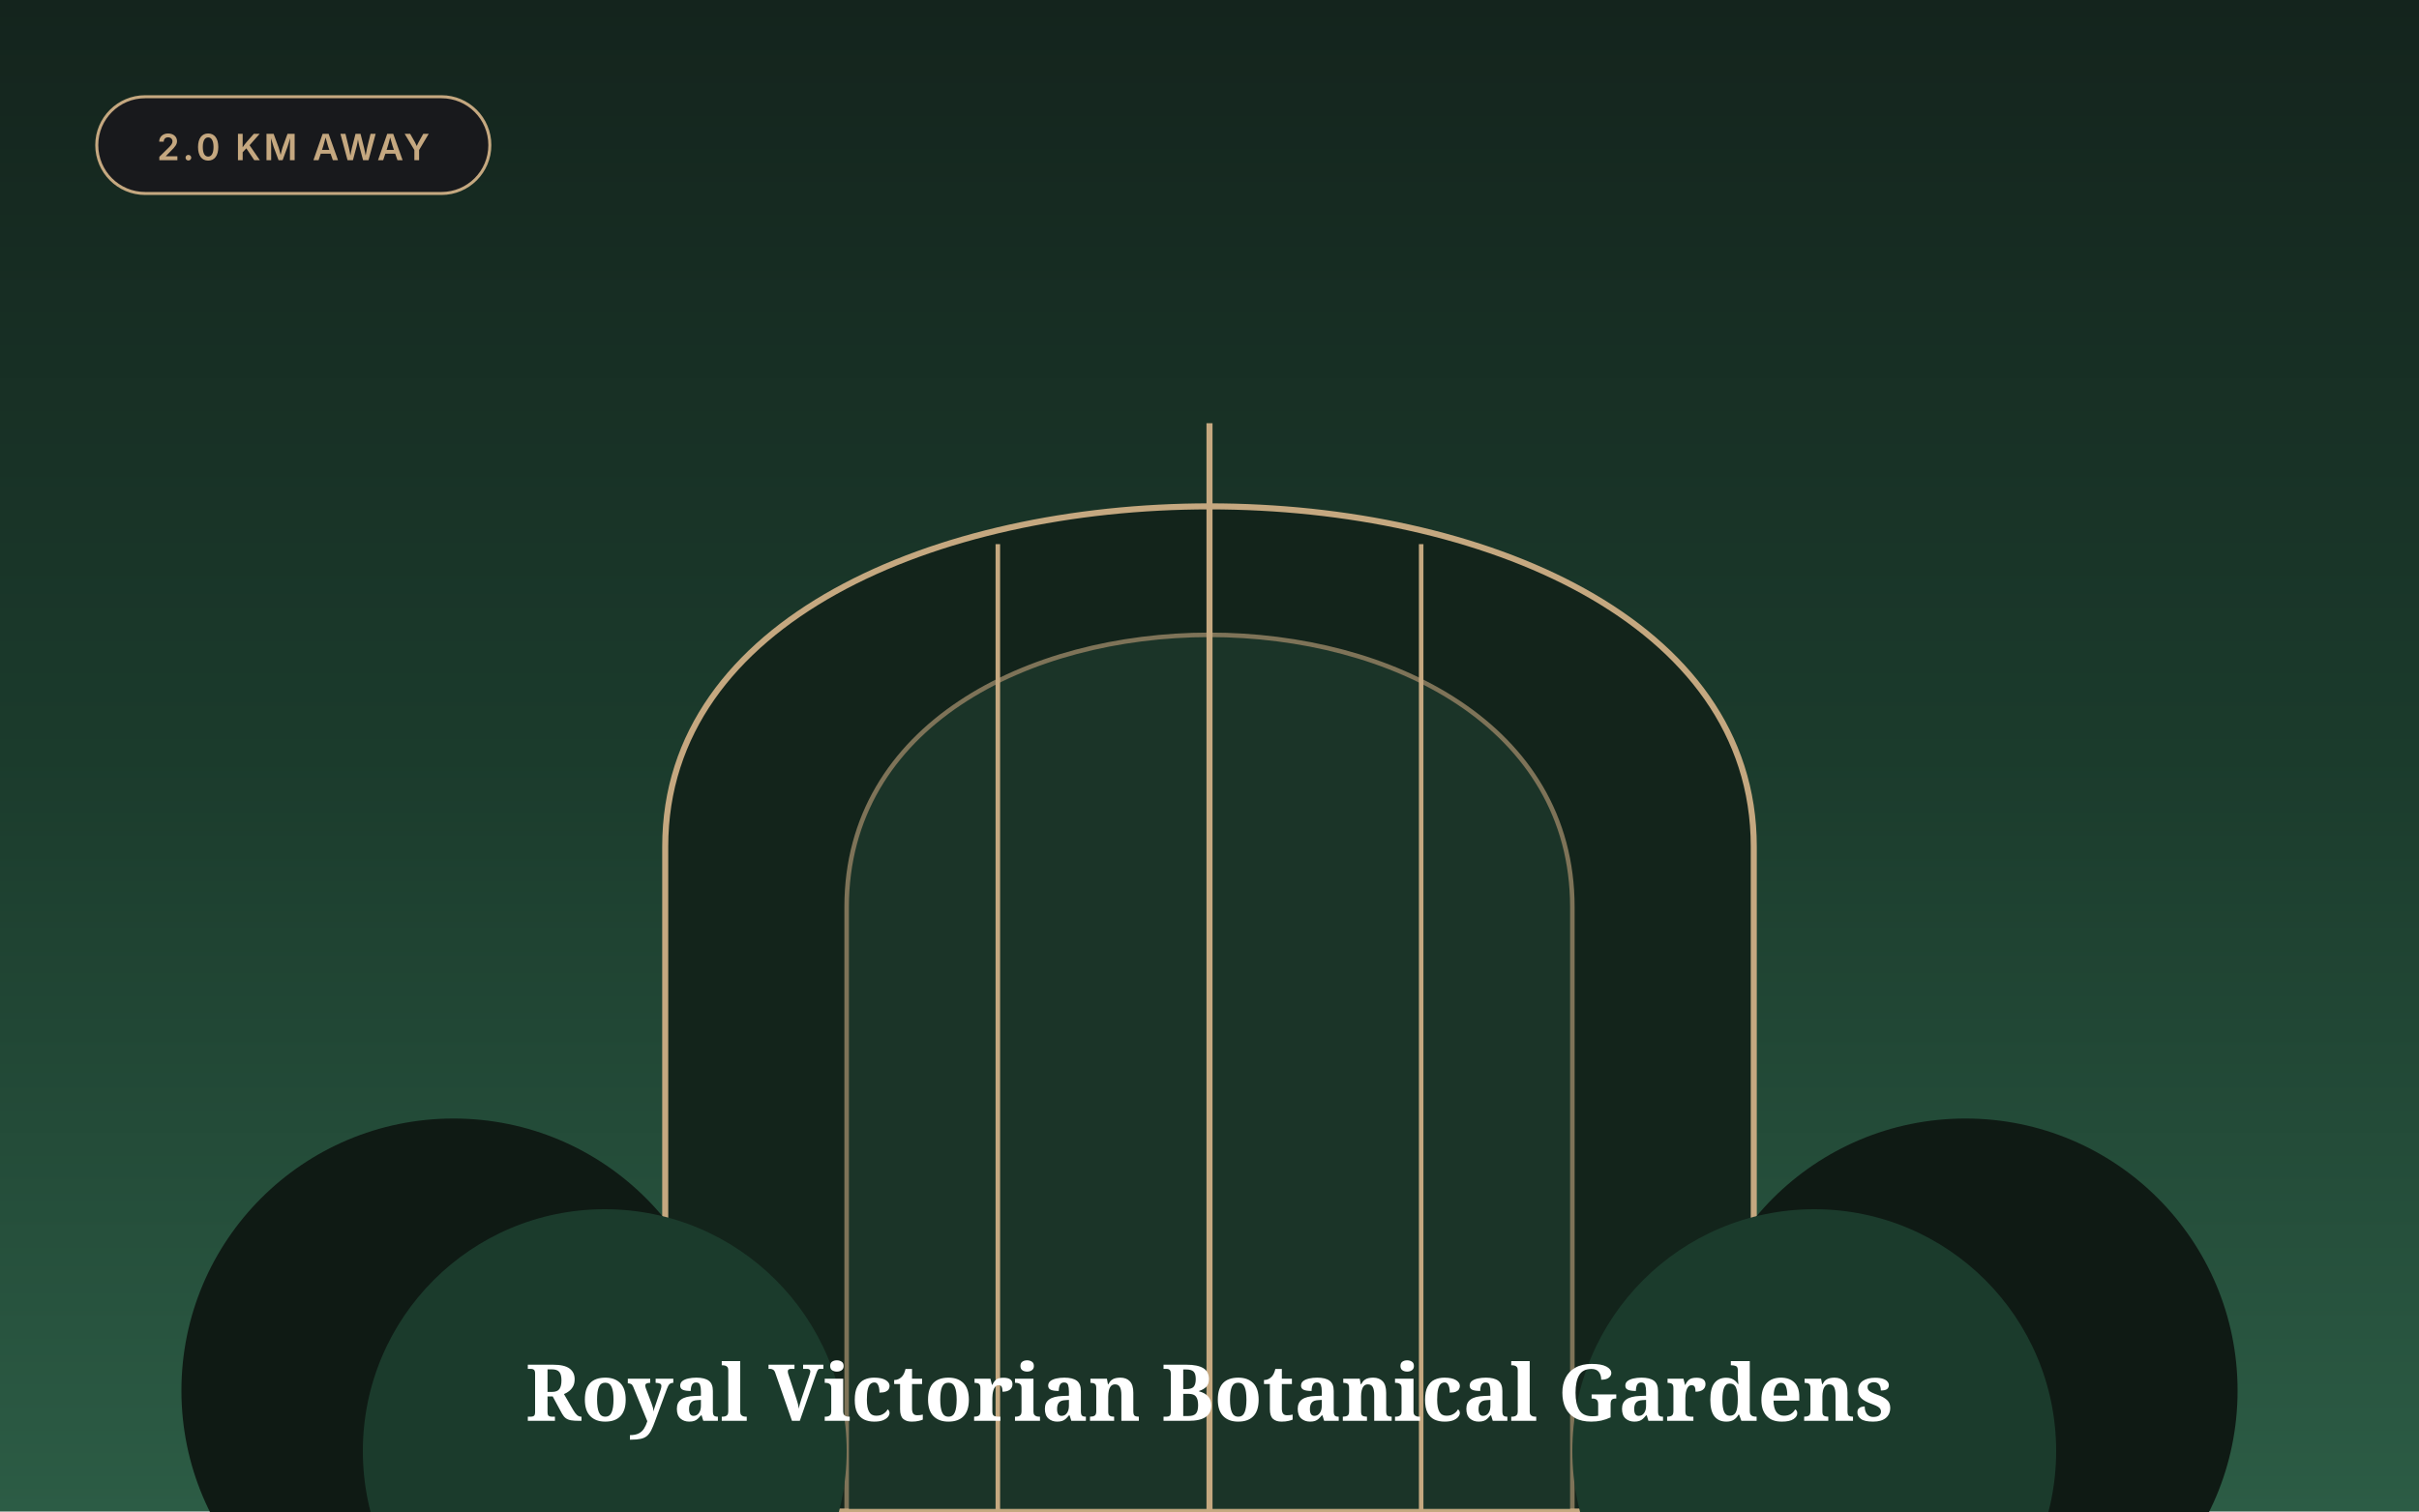
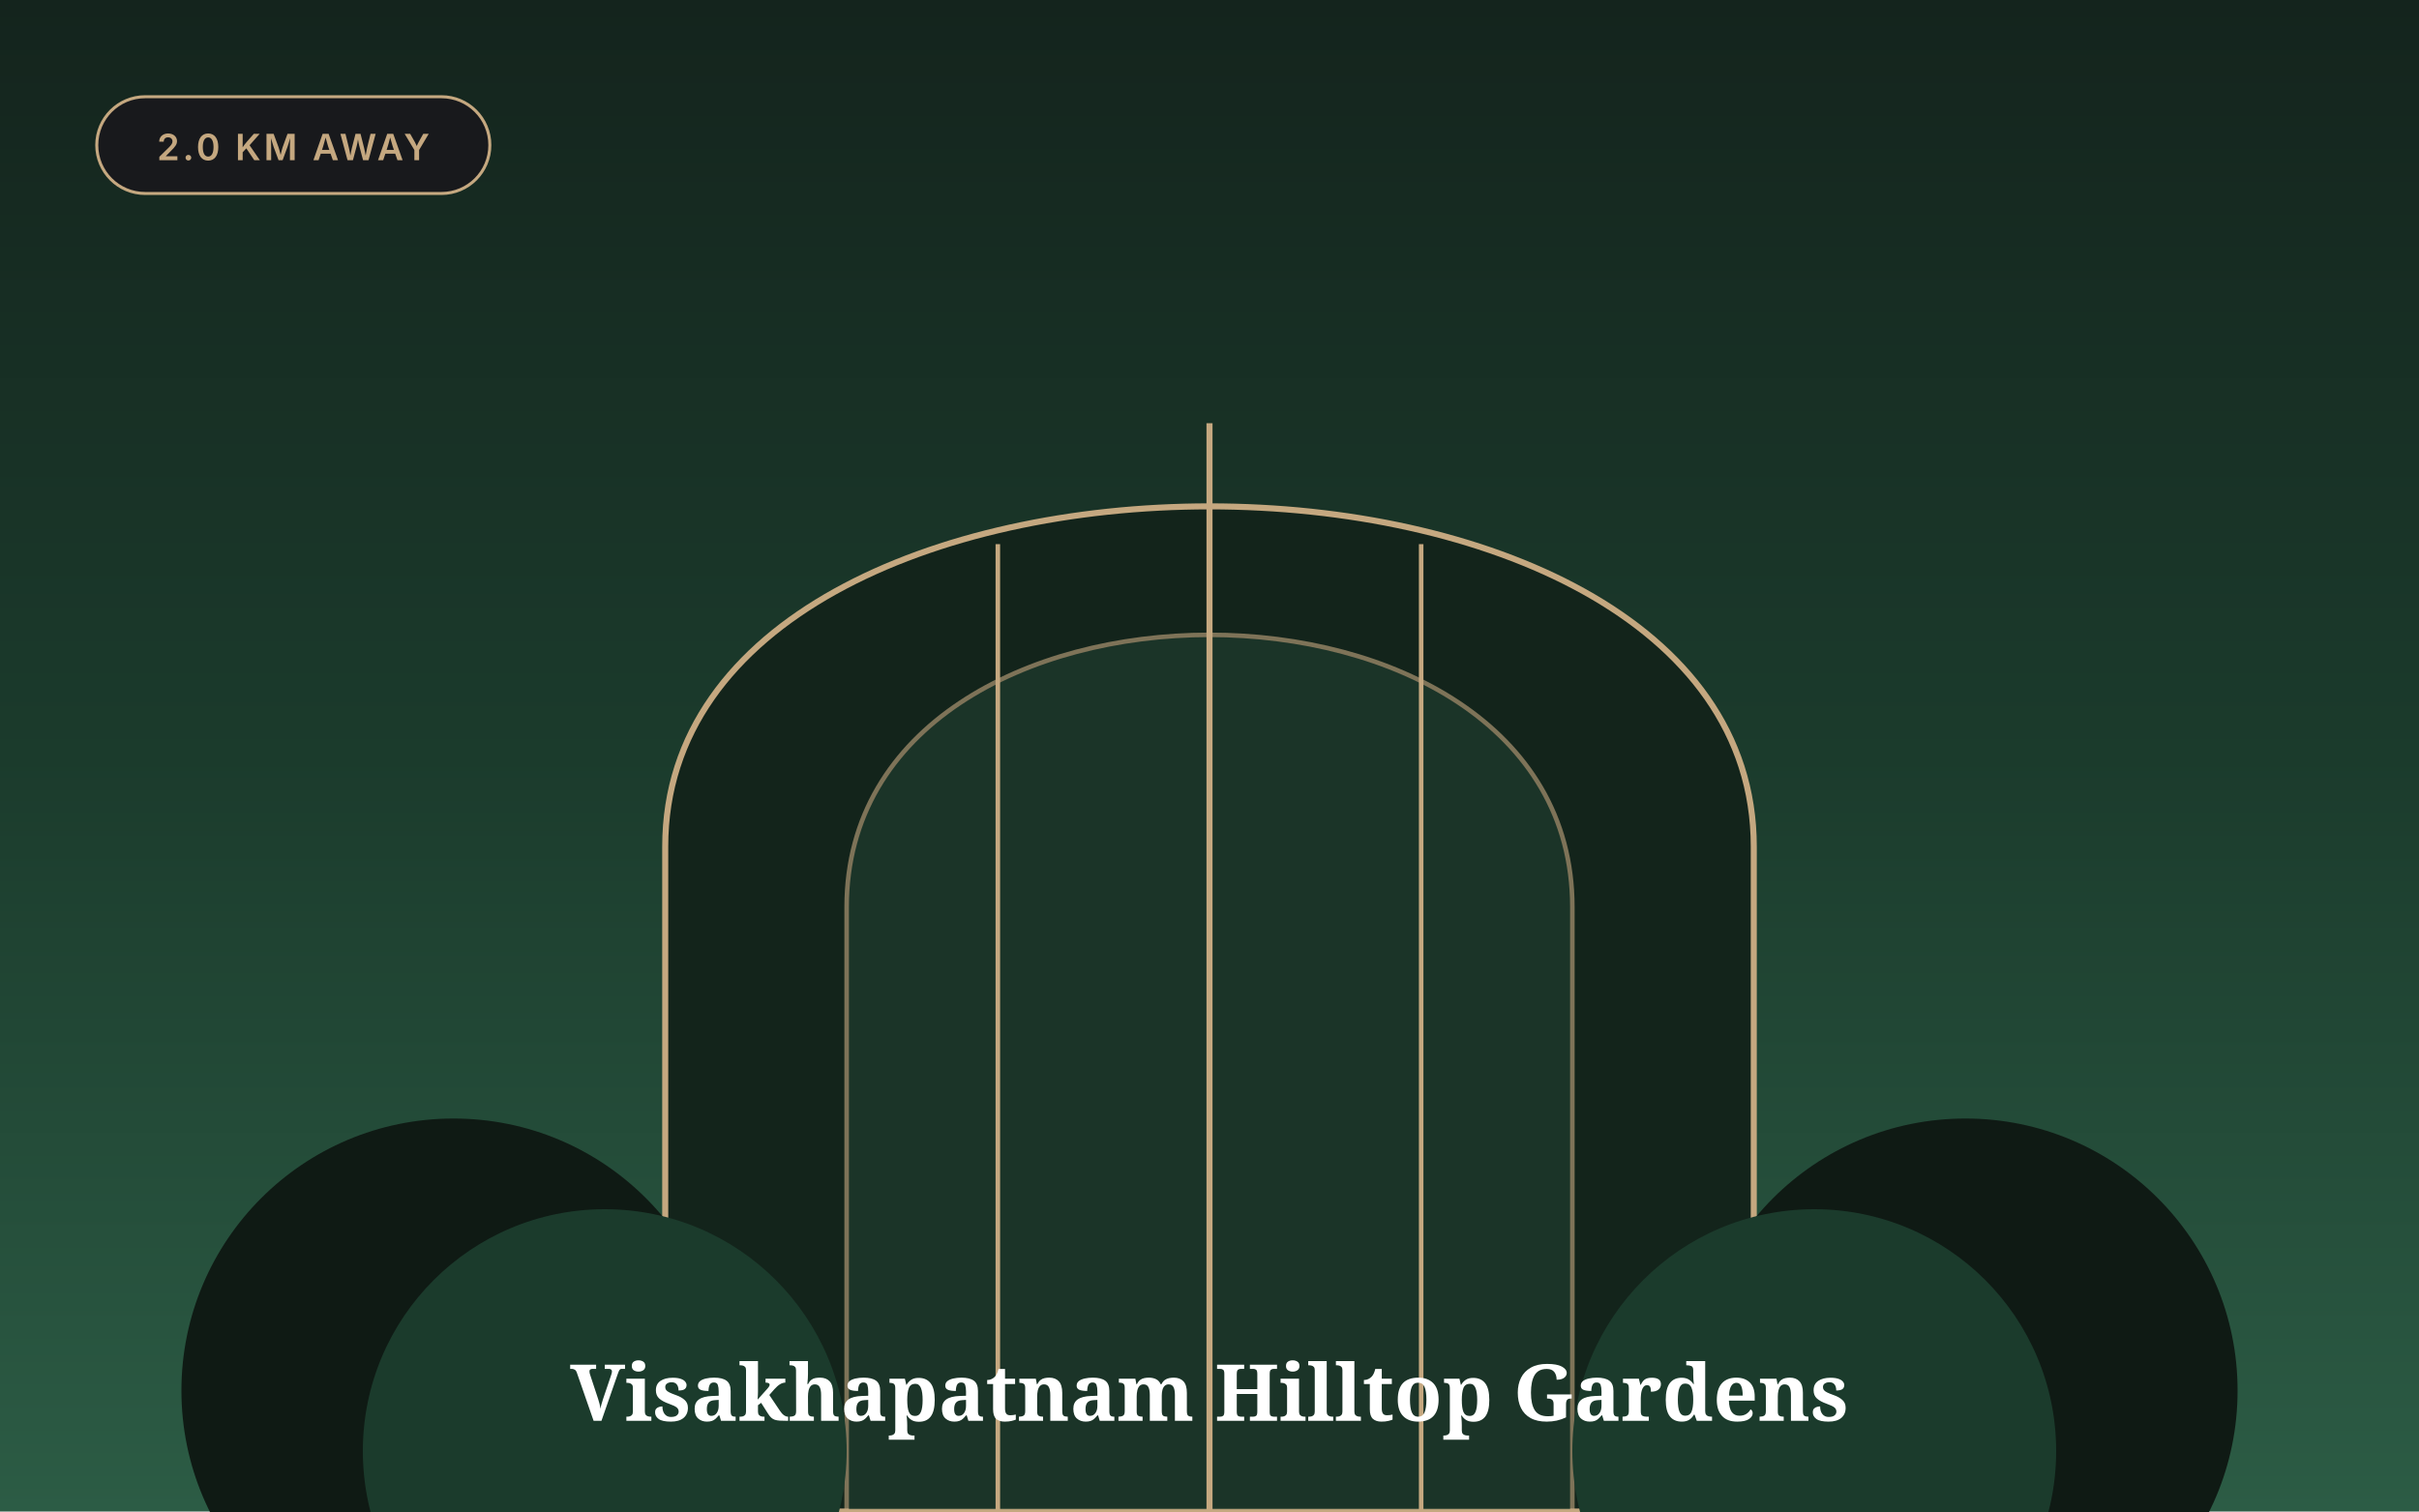
<svg xmlns="http://www.w3.org/2000/svg" viewBox="0 0 800 500" width="100%" height="100%">
  <defs>
    <linearGradient id="gardenGrad" x1="0%" y1="0%" x2="0%" y2="100%">
      <stop offset="0%" stop-color="#14241d" />
      <stop offset="50%" stop-color="#1b3b2c" />
      <stop offset="100%" stop-color="#2c5c45" />
    </linearGradient>
  </defs>
  <rect width="800" height="500" fill="url(#gardenGrad)" />
  <path d="M220,500 L220,280 C220,130 580,130 580,280 L580,500 Z" fill="#13241b" stroke="#c5a880" stroke-width="2" />
  <path d="M280,500 L280,300 C280,180 520,180 520,300 L520,500 Z" fill="#204031" stroke="#c5a880" stroke-width="1.5" opacity="0.6" />
  <line x1="400" y1="140" x2="400" y2="500" stroke="#c5a880" stroke-width="2" />
  <line x1="330" y1="180" x2="330" y2="500" stroke="#c5a880" stroke-width="1.5" />
  <line x1="470" y1="180" x2="470" y2="500" stroke="#c5a880" stroke-width="1.5" />
  <circle cx="150" cy="460" r="90" fill="#0f1a14" />
  <circle cx="650" cy="460" r="90" fill="#0f1a14" />
  <circle cx="200" cy="480" r="80" fill="#1b3b2c" />
  <circle cx="600" cy="480" r="80" fill="#1b3b2c" />
  <rect x="32" y="32" width="130" height="32" rx="16" fill="#18191c" stroke="#c5a880" stroke-width="1" />
  <text x="97" y="53" fill="#c5a880" font-family="'Inter', sans-serif" font-size="12" font-weight="600" text-anchor="middle" letter-spacing="1">2.0 KM AWAY</text>
-   <text x="400" y="470" fill="#ffffff" font-family="'Playfair Display', serif" font-size="26" font-weight="600" text-anchor="middle">Royal Victorian Botanical Gardens</text>
+   <text x="400" y="470" fill="#ffffff" font-family="'Playfair Display', serif" font-size="26" font-weight="600" text-anchor="middle">Visakhapatnam Hilltop Gardens</text>
</svg>
